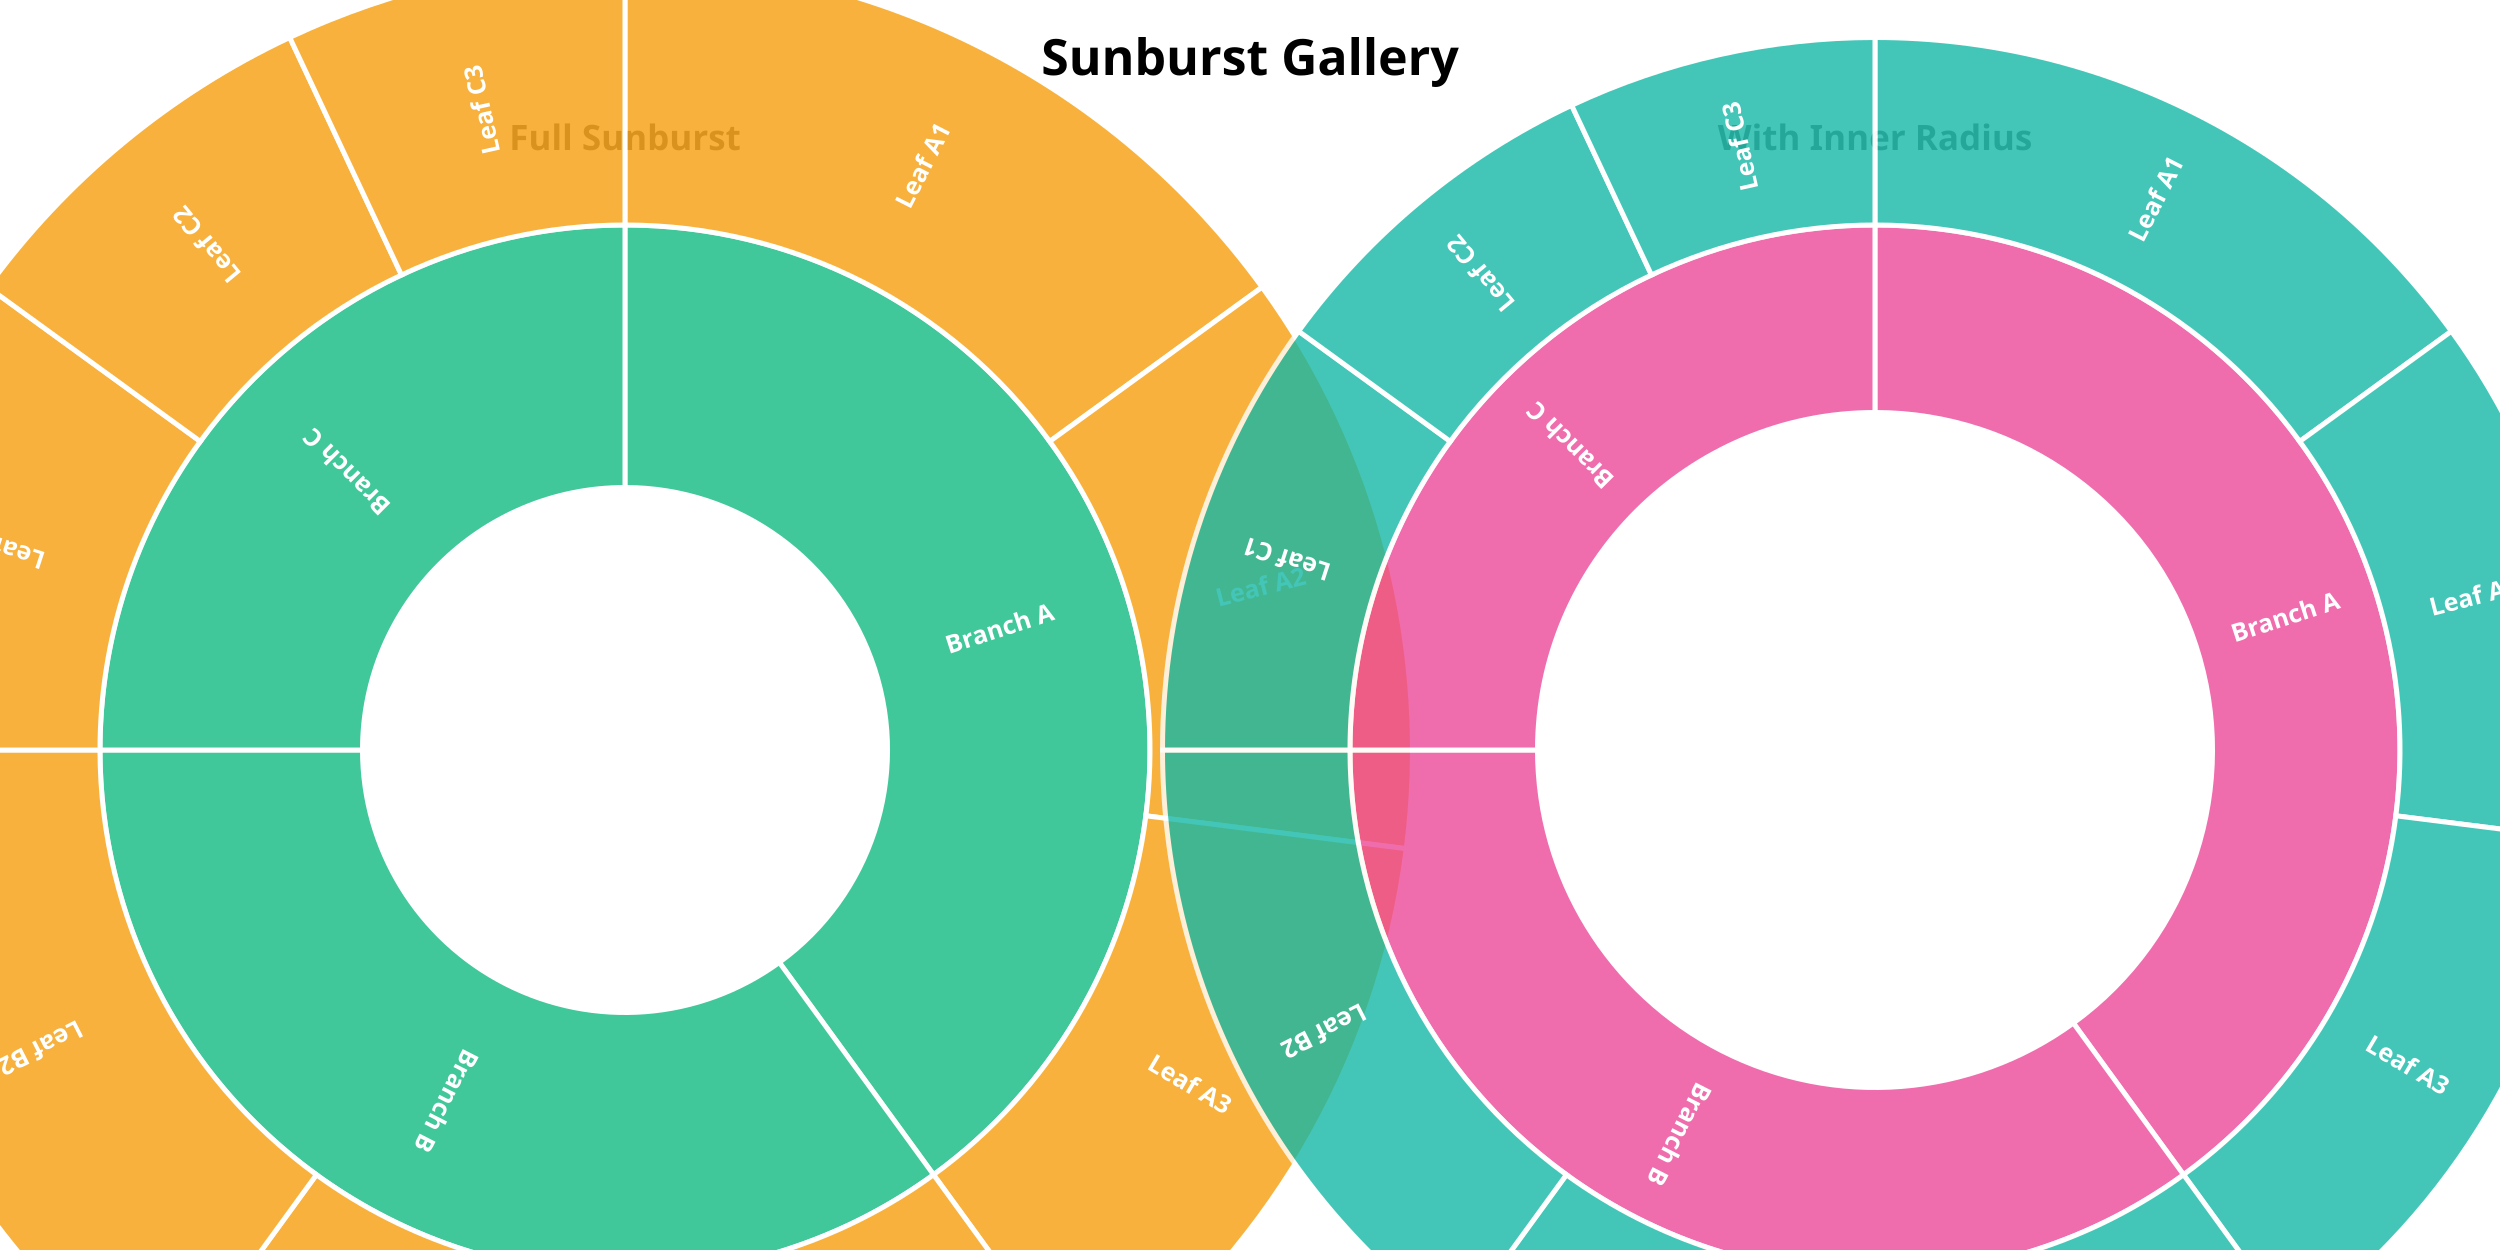
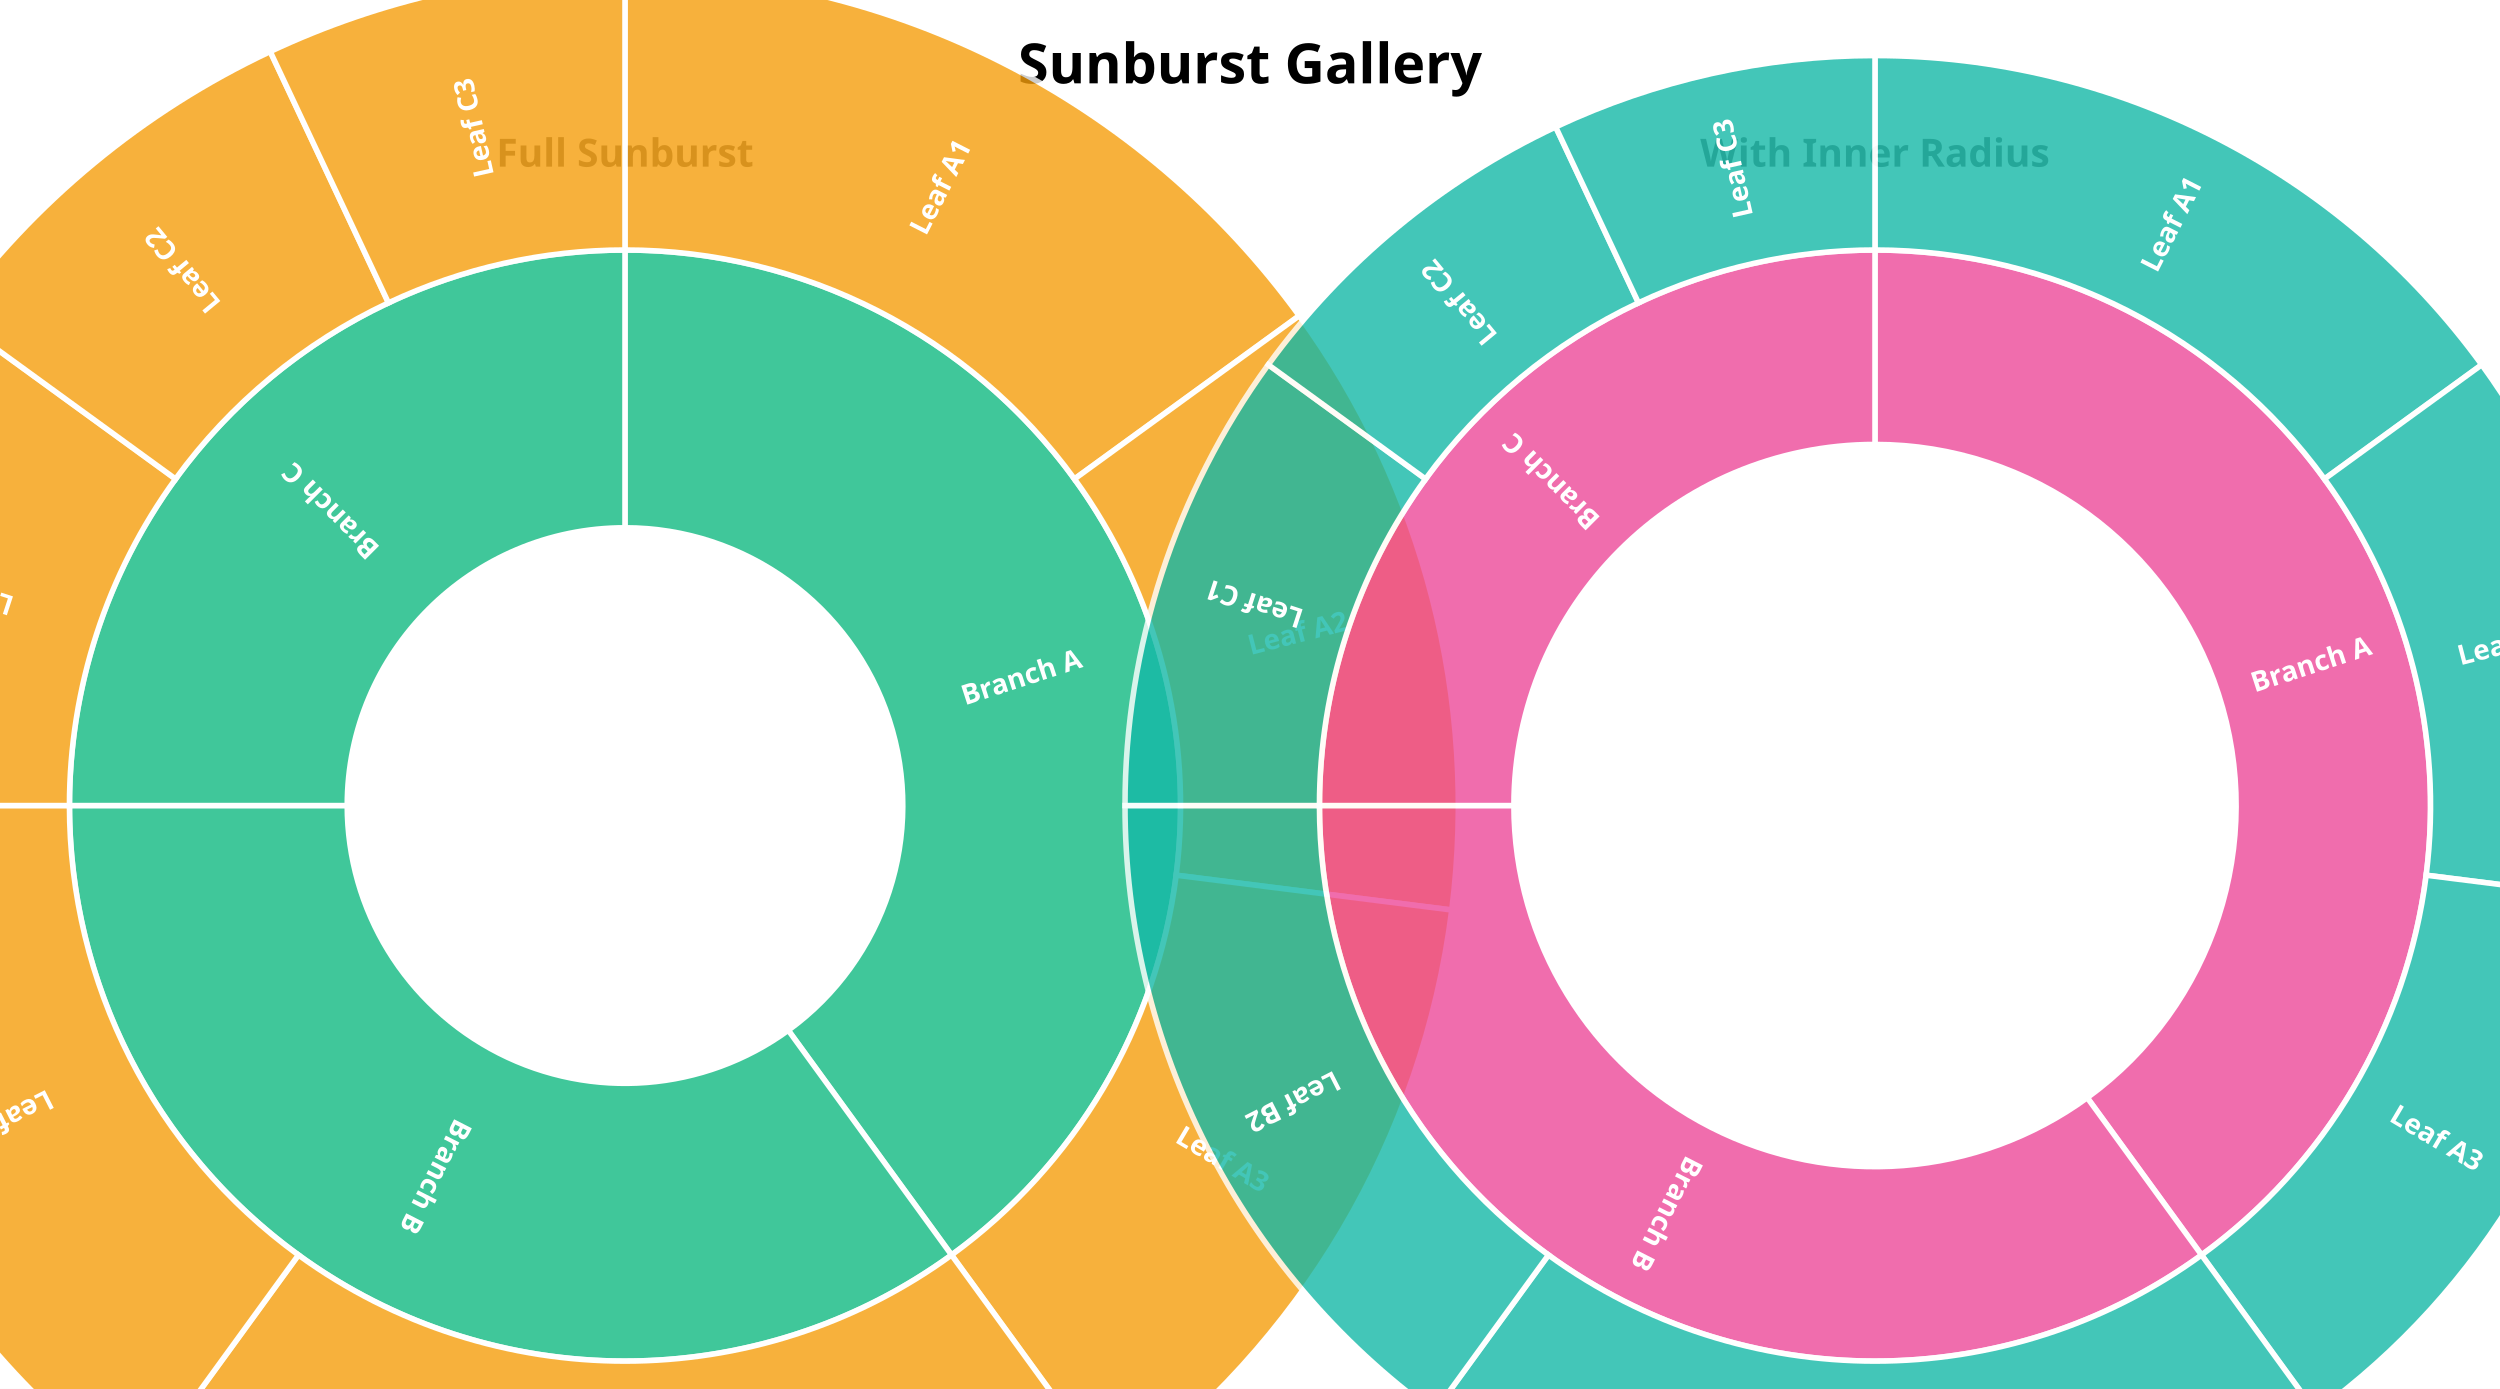
- <svg xmlns="http://www.w3.org/2000/svg" width="1000" height="500" viewBox="0 0 1000 500">
-   <rect x="0.00" y="0.00" width="1000.00" height="500.00" fill="#ffffff" />
-   <text x="500.00" y="30.00" fill="#000000" text-anchor="middle" font-family="sans-serif" font-size="20.00px" font-weight="bold">Sunburst Gallery</text>
+ <svg xmlns="http://www.w3.org/2000/svg" width="900" height="500" viewBox="0 0 900 500">
+   <rect x="0.00" y="0.00" width="900.00" height="500.00" fill="#ffffff" />
+   <text x="450.00" y="30.00" fill="#000000" text-anchor="middle" font-family="sans-serif" font-size="20.00px" font-weight="bold">Sunburst Gallery</text>
  <g transform="translate(25, 60)">
-     <text x="225.00" y="0.00" fill="#666" text-anchor="middle" font-family="sans-serif" font-size="14.00px" font-weight="bold">Full Sunburst</text>
+     <text x="200.00" y="0.00" fill="#666" text-anchor="middle" font-family="sans-serif" font-size="14.00px" font-weight="bold">Full Sunburst</text>
    <g transform="translate(0, 30)">
-       <path d="M 225.00 210.00 L 225.00 105.00 A 105.00 105.00 0 1 1 225.00 105.00 L 225.00 210.00 A 0.00 0.00 0 1 0 225.00 210.00 Z" fill="#3b82f6" stroke="#ffffff" stroke-width="2.00" opacity="0.80" />
-       <g transform="rotate(90.00 225.00 262.50)">
-         <text x="225.00" y="262.50" fill="#ffffff" text-anchor="middle" dominant-baseline="middle" font-family="sans-serif" font-size="10.00px" font-weight="bold">Root</text>
+       <path d="M 200.00 200.00 L 200.00 100.00 A 100.00 100.00 0 1 1 200.00 100.00 L 200.00 200.00 A 0.00 0.00 0 1 0 200.00 200.00 Z" fill="#3b82f6" stroke="#ffffff" stroke-width="2.00" opacity="0.80" />
+       <g transform="rotate(90.00 200.00 250.00)">
+         <text x="200.00" y="250.00" fill="#ffffff" text-anchor="middle" dominant-baseline="middle" font-family="sans-serif" font-size="10.00px" font-weight="bold">Root</text>
      </g>
-       <path d="M 225.00 105.00 L 225.00 0.00 A 210.00 210.00 0 0 1 348.43 379.89 L 286.72 294.95 A 105.00 105.00 0 0 0 225.00 105.00 Z" fill="#10b981" stroke="#ffffff" stroke-width="2.00" opacity="0.80" />
-       <g transform="rotate(-18.00 374.79 161.33)">
-         <text x="374.79" y="161.33" fill="#ffffff" text-anchor="middle" dominant-baseline="middle" font-family="sans-serif" font-size="10.00px" font-weight="bold">Branch A</text>
+       <path d="M 200.00 100.00 L 200.00 0.00 A 200.00 200.00 0 0 1 317.56 361.80 L 258.78 280.90 A 100.00 100.00 0 0 0 200.00 100.00 Z" fill="#10b981" stroke="#ffffff" stroke-width="2.00" opacity="0.80" />
+       <g transform="rotate(-18.00 342.66 153.65)">
+         <text x="342.66" y="153.65" fill="#ffffff" text-anchor="middle" dominant-baseline="middle" font-family="sans-serif" font-size="10.00px" font-weight="bold">Branch A</text>
      </g>
-       <path d="M 225.00 0.00 L 225.00 -105.00 A 315.00 315.00 0 0 1 479.84 24.85 L 394.89 86.57 A 210.00 210.00 0 0 0 225.00 0.00 Z" fill="#f59e0b" stroke="#ffffff" stroke-width="2.00" opacity="0.80" />
-       <g transform="rotate(-63.00 344.17 -23.89)">
-         <text x="344.17" y="-23.89" fill="#ffffff" text-anchor="middle" dominant-baseline="middle" font-family="sans-serif" font-size="10.00px" font-weight="bold">Leaf A1</text>
+       <path d="M 200.00 0.00 L 200.00 -100.00 A 300.00 300.00 0 0 1 442.71 23.66 L 361.80 82.44 A 200.00 200.00 0 0 0 200.00 0.00 Z" fill="#f59e0b" stroke="#ffffff" stroke-width="2.00" opacity="0.80" />
+       <g transform="rotate(-63.00 313.50 -22.75)">
+         <text x="313.50" y="-22.75" fill="#ffffff" text-anchor="middle" dominant-baseline="middle" font-family="sans-serif" font-size="10.00px" font-weight="bold">Leaf A1</text>
      </g>
-       <path d="M 394.89 86.57 L 479.84 24.85 A 315.00 315.00 0 0 1 537.52 249.48 L 433.34 236.32 A 210.00 210.00 0 0 0 394.89 86.57 Z" fill="#f59e0b" stroke="#ffffff" stroke-width="2.00" opacity="0.80" />
-       <g transform="rotate(-14.40 479.25 144.72)">
-         <text x="479.25" y="144.72" fill="#ffffff" text-anchor="middle" dominant-baseline="middle" font-family="sans-serif" font-size="10.00px" font-weight="bold">Leaf A2</text>
+       <path d="M 361.80 82.44 L 442.71 23.66 A 300.00 300.00 0 0 1 497.63 237.60 L 398.42 225.07 A 200.00 200.00 0 0 0 361.80 82.44 Z" fill="#f59e0b" stroke="#ffffff" stroke-width="2.00" opacity="0.80" />
+       <g transform="rotate(-14.40 442.15 137.83)">
+         <text x="442.15" y="137.83" fill="#ffffff" text-anchor="middle" dominant-baseline="middle" font-family="sans-serif" font-size="10.00px" font-weight="bold">Leaf A2</text>
      </g>
-       <path d="M 433.34 236.32 L 537.52 249.48 A 315.00 315.00 0 0 1 410.15 464.84 L 348.43 379.89 A 210.00 210.00 0 0 0 433.34 236.32 Z" fill="#f59e0b" stroke="#ffffff" stroke-width="2.00" opacity="0.80" />
-       <g transform="rotate(30.60 450.94 343.62)">
-         <text x="450.94" y="343.62" fill="#ffffff" text-anchor="middle" dominant-baseline="middle" font-family="sans-serif" font-size="10.00px" font-weight="bold">Leaf A3</text>
+       <path d="M 398.42 225.07 L 497.63 237.60 A 300.00 300.00 0 0 1 376.34 442.71 L 317.56 361.80 A 200.00 200.00 0 0 0 398.42 225.07 Z" fill="#f59e0b" stroke="#ffffff" stroke-width="2.00" opacity="0.80" />
+       <g transform="rotate(30.60 415.19 327.26)">
+         <text x="415.19" y="327.26" fill="#ffffff" text-anchor="middle" dominant-baseline="middle" font-family="sans-serif" font-size="10.00px" font-weight="bold">Leaf A3</text>
      </g>
-       <path d="M 286.72 294.95 L 348.43 379.89 A 210.00 210.00 0 0 1 15.00 210.00 L 120.00 210.00 A 105.00 105.00 0 0 0 286.72 294.95 Z" fill="#10b981" stroke="#ffffff" stroke-width="2.00" opacity="0.80" />
-       <g transform="rotate(117.00 153.50 350.33)">
-         <text x="153.50" y="350.33" fill="#ffffff" text-anchor="middle" dominant-baseline="middle" font-family="sans-serif" font-size="10.00px" font-weight="bold">Branch B</text>
+       <path d="M 258.78 280.90 L 317.56 361.80 A 200.00 200.00 0 0 1 0.00 200.00 L 100.00 200.00 A 100.00 100.00 0 0 0 258.78 280.90 Z" fill="#10b981" stroke="#ffffff" stroke-width="2.00" opacity="0.80" />
+       <g transform="rotate(117.00 131.90 333.65)">
+         <text x="131.90" y="333.65" fill="#ffffff" text-anchor="middle" dominant-baseline="middle" font-family="sans-serif" font-size="10.00px" font-weight="bold">Branch B</text>
      </g>
-       <path d="M 348.43 379.89 L 410.15 464.84 A 315.00 315.00 0 0 1 39.85 464.84 L 101.57 379.89 A 210.00 210.00 0 0 0 348.43 379.89 Z" fill="#f59e0b" stroke="#ffffff" stroke-width="2.00" opacity="0.80" />
-       <g transform="rotate(90.00 225.00 472.50)">
-         <text x="225.00" y="472.50" fill="#ffffff" text-anchor="middle" dominant-baseline="middle" font-family="sans-serif" font-size="10.00px" font-weight="bold">Leaf B1</text>
+       <path d="M 317.56 361.80 L 376.34 442.71 A 300.00 300.00 0 0 1 23.66 442.71 L 82.44 361.80 A 200.00 200.00 0 0 0 317.56 361.80 Z" fill="#f59e0b" stroke="#ffffff" stroke-width="2.00" opacity="0.80" />
+       <g transform="rotate(90.00 200.00 450.00)">
+         <text x="200.00" y="450.00" fill="#ffffff" text-anchor="middle" dominant-baseline="middle" font-family="sans-serif" font-size="10.00px" font-weight="bold">Leaf B1</text>
      </g>
-       <path d="M 101.57 379.89 L 39.85 464.84 A 315.00 315.00 0 0 1 -90.00 210.00 L 15.00 210.00 A 210.00 210.00 0 0 0 101.57 379.89 Z" fill="#f59e0b" stroke="#ffffff" stroke-width="2.00" opacity="0.80" />
-       <g transform="rotate(153.00 -8.89 329.17)">
-         <text x="-8.89" y="329.17" fill="#ffffff" text-anchor="middle" dominant-baseline="middle" font-family="sans-serif" font-size="10.00px" font-weight="bold">Leaf B2</text>
+       <path d="M 82.44 361.80 L 23.66 442.71 A 300.00 300.00 0 0 1 -100.00 200.00 L 0.00 200.00 A 200.00 200.00 0 0 0 82.44 361.80 Z" fill="#f59e0b" stroke="#ffffff" stroke-width="2.00" opacity="0.80" />
+       <g transform="rotate(153.00 -22.75 313.50)">
+         <text x="-22.75" y="313.50" fill="#ffffff" text-anchor="middle" dominant-baseline="middle" font-family="sans-serif" font-size="10.00px" font-weight="bold">Leaf B2</text>
      </g>
-       <path d="M 120.00 210.00 L 15.00 210.00 A 210.00 210.00 0 0 1 225.00 0.00 L 225.00 105.00 A 105.00 105.00 0 0 0 120.00 210.00 Z" fill="#10b981" stroke="#ffffff" stroke-width="2.00" opacity="0.80" />
-       <g transform="rotate(225.00 113.63 98.63)">
-         <text x="113.63" y="98.63" fill="#ffffff" text-anchor="middle" dominant-baseline="middle" font-family="sans-serif" font-size="10.00px" font-weight="bold">Branch C</text>
+       <path d="M 100.00 200.00 L 0.00 200.00 A 200.00 200.00 0 0 1 200.00 0.00 L 200.00 100.00 A 100.00 100.00 0 0 0 100.00 200.00 Z" fill="#10b981" stroke="#ffffff" stroke-width="2.00" opacity="0.80" />
+       <g transform="rotate(225.00 93.93 93.93)">
+         <text x="93.93" y="93.93" fill="#ffffff" text-anchor="middle" dominant-baseline="middle" font-family="sans-serif" font-size="10.00px" font-weight="bold">Branch C</text>
      </g>
-       <path d="M 15.00 210.00 L -90.00 210.00 A 315.00 315.00 0 0 1 -29.84 24.85 L 55.11 86.57 A 210.00 210.00 0 0 0 15.00 210.00 Z" fill="#f59e0b" stroke="#ffffff" stroke-width="2.00" opacity="0.80" />
-       <g transform="rotate(198.00 -24.65 128.88)">
-         <text x="-24.65" y="128.88" fill="#ffffff" text-anchor="middle" dominant-baseline="middle" font-family="sans-serif" font-size="10.00px" font-weight="bold">Leaf C1</text>
+       <path d="M 0.00 200.00 L -100.00 200.00 A 300.00 300.00 0 0 1 -42.71 23.66 L 38.20 82.44 A 200.00 200.00 0 0 0 0.00 200.00 Z" fill="#f59e0b" stroke="#ffffff" stroke-width="2.00" opacity="0.80" />
+       <g transform="rotate(198.00 -37.76 122.75)">
+         <text x="-37.76" y="122.75" fill="#ffffff" text-anchor="middle" dominant-baseline="middle" font-family="sans-serif" font-size="10.00px" font-weight="bold">Leaf C1</text>
      </g>
-       <path d="M 55.11 86.57 L -29.84 24.85 A 315.00 315.00 0 0 1 90.88 -75.02 L 135.59 19.99 A 210.00 210.00 0 0 0 55.11 86.57 Z" fill="#f59e0b" stroke="#ffffff" stroke-width="2.00" opacity="0.80" />
-       <g transform="rotate(230.40 57.68 7.74)">
-         <text x="57.68" y="7.74" fill="#ffffff" text-anchor="middle" dominant-baseline="middle" font-family="sans-serif" font-size="10.00px" font-weight="bold">Leaf C2</text>
+       <path d="M 38.20 82.44 L -42.71 23.66 A 300.00 300.00 0 0 1 72.27 -71.45 L 114.84 19.03 A 200.00 200.00 0 0 0 38.20 82.44 Z" fill="#f59e0b" stroke="#ffffff" stroke-width="2.00" opacity="0.80" />
+       <g transform="rotate(230.40 40.64 7.37)">
+         <text x="40.64" y="7.37" fill="#ffffff" text-anchor="middle" dominant-baseline="middle" font-family="sans-serif" font-size="10.00px" font-weight="bold">Leaf C2</text>
      </g>
-       <path d="M 135.59 19.99 L 90.88 -75.02 A 315.00 315.00 0 0 1 225.00 -105.00 L 225.00 0.00 A 210.00 210.00 0 0 0 135.59 19.99 Z" fill="#f59e0b" stroke="#ffffff" stroke-width="2.00" opacity="0.80" />
-       <g transform="rotate(257.40 167.74 -46.18)">
-         <text x="167.74" y="-46.18" fill="#ffffff" text-anchor="middle" dominant-baseline="middle" font-family="sans-serif" font-size="10.00px" font-weight="bold">Leaf C3</text>
+       <path d="M 114.84 19.03 L 72.27 -71.45 A 300.00 300.00 0 0 1 200.00 -100.00 L 200.00 0.00 A 200.00 200.00 0 0 0 114.84 19.03 Z" fill="#f59e0b" stroke="#ffffff" stroke-width="2.00" opacity="0.80" />
+       <g transform="rotate(257.40 145.46 -43.98)">
+         <text x="145.46" y="-43.98" fill="#ffffff" text-anchor="middle" dominant-baseline="middle" font-family="sans-serif" font-size="10.00px" font-weight="bold">Leaf C3</text>
      </g>
    </g>
  </g>
-   <g transform="translate(525, 60)">
-     <text x="225.00" y="0.00" fill="#666" text-anchor="middle" font-family="sans-serif" font-size="14.00px" font-weight="bold">With Inner Radius</text>
+   <g transform="translate(475, 60)">
+     <text x="200.00" y="0.00" fill="#666" text-anchor="middle" font-family="sans-serif" font-size="14.00px" font-weight="bold">With Inner Radius</text>
    <g transform="translate(0, 30)">
-       <path d="M 225.00 150.00 L 225.00 75.00 A 135.00 135.00 0 1 1 225.00 75.00 L 225.00 150.00 A 60.00 60.00 0 1 0 225.00 150.00 Z" fill="#6366f1" stroke="#ffffff" stroke-width="2.00" opacity="0.80" />
-       <g transform="rotate(90.00 225.00 307.50)">
-         <text x="225.00" y="307.50" fill="#ffffff" text-anchor="middle" dominant-baseline="middle" font-family="sans-serif" font-size="10.00px" font-weight="bold">Root</text>
+       <path d="M 200.00 140.00 L 200.00 70.00 A 130.00 130.00 0 1 1 200.00 70.00 L 200.00 140.00 A 60.00 60.00 0 1 0 200.00 140.00 Z" fill="#6366f1" stroke="#ffffff" stroke-width="2.00" opacity="0.80" />
+       <g transform="rotate(90.00 200.00 295.00)">
+         <text x="200.00" y="295.00" fill="#ffffff" text-anchor="middle" dominant-baseline="middle" font-family="sans-serif" font-size="10.00px" font-weight="bold">Root</text>
      </g>
-       <path d="M 225.00 75.00 L 225.00 0.00 A 210.00 210.00 0 0 1 348.43 379.89 L 304.35 319.22 A 135.00 135.00 0 0 0 225.00 75.00 Z" fill="#ec4899" stroke="#ffffff" stroke-width="2.00" opacity="0.80" />
-       <g transform="rotate(-18.00 389.06 156.69)">
-         <text x="389.06" y="156.69" fill="#ffffff" text-anchor="middle" dominant-baseline="middle" font-family="sans-serif" font-size="10.00px" font-weight="bold">Branch A</text>
+       <path d="M 200.00 70.00 L 200.00 0.00 A 200.00 200.00 0 0 1 317.56 361.80 L 276.41 305.17 A 130.00 130.00 0 0 0 200.00 70.00 Z" fill="#ec4899" stroke="#ffffff" stroke-width="2.00" opacity="0.80" />
+       <g transform="rotate(-18.00 356.92 149.01)">
+         <text x="356.92" y="149.01" fill="#ffffff" text-anchor="middle" dominant-baseline="middle" font-family="sans-serif" font-size="10.00px" font-weight="bold">Branch A</text>
      </g>
-       <path d="M 225.00 0.00 L 225.00 -75.00 A 285.00 285.00 0 0 1 455.57 42.48 L 394.89 86.57 A 210.00 210.00 0 0 0 225.00 0.00 Z" fill="#14b8a6" stroke="#ffffff" stroke-width="2.00" opacity="0.80" />
-       <g transform="rotate(-63.00 337.36 -10.52)">
-         <text x="337.36" y="-10.52" fill="#ffffff" text-anchor="middle" dominant-baseline="middle" font-family="sans-serif" font-size="10.00px" font-weight="bold">Leaf A1</text>
+       <path d="M 200.00 0.00 L 200.00 -70.00 A 270.00 270.00 0 0 1 418.43 41.30 L 361.80 82.44 A 200.00 200.00 0 0 0 200.00 0.00 Z" fill="#14b8a6" stroke="#ffffff" stroke-width="2.00" opacity="0.80" />
+       <g transform="rotate(-63.00 306.69 -9.39)">
+         <text x="306.69" y="-9.39" fill="#ffffff" text-anchor="middle" dominant-baseline="middle" font-family="sans-serif" font-size="10.00px" font-weight="bold">Leaf A1</text>
      </g>
-       <path d="M 394.89 86.57 L 455.57 42.48 A 285.00 285.00 0 0 1 507.75 245.72 L 433.34 236.32 A 210.00 210.00 0 0 0 394.89 86.57 Z" fill="#14b8a6" stroke="#ffffff" stroke-width="2.00" opacity="0.80" />
-       <g transform="rotate(-14.40 464.72 148.45)">
-         <text x="464.72" y="148.45" fill="#ffffff" text-anchor="middle" dominant-baseline="middle" font-family="sans-serif" font-size="10.00px" font-weight="bold">Leaf A2</text>
+       <path d="M 361.80 82.44 L 418.43 41.30 A 270.00 270.00 0 0 1 467.87 233.84 L 398.42 225.07 A 200.00 200.00 0 0 0 361.80 82.44 Z" fill="#14b8a6" stroke="#ffffff" stroke-width="2.00" opacity="0.80" />
+       <g transform="rotate(-14.40 427.62 141.56)">
+         <text x="427.62" y="141.56" fill="#ffffff" text-anchor="middle" dominant-baseline="middle" font-family="sans-serif" font-size="10.00px" font-weight="bold">Leaf A2</text>
      </g>
-       <path d="M 433.34 236.32 L 507.75 245.72 A 285.00 285.00 0 0 1 392.52 440.57 L 348.43 379.89 A 210.00 210.00 0 0 0 433.34 236.32 Z" fill="#14b8a6" stroke="#ffffff" stroke-width="2.00" opacity="0.80" />
-       <g transform="rotate(30.60 438.03 335.99)">
-         <text x="438.03" y="335.99" fill="#ffffff" text-anchor="middle" dominant-baseline="middle" font-family="sans-serif" font-size="10.00px" font-weight="bold">Leaf A3</text>
+       <path d="M 398.42 225.07 L 467.87 233.84 A 270.00 270.00 0 0 1 358.70 418.43 L 317.56 361.80 A 200.00 200.00 0 0 0 398.42 225.07 Z" fill="#14b8a6" stroke="#ffffff" stroke-width="2.00" opacity="0.80" />
+       <g transform="rotate(30.60 402.27 319.62)">
+         <text x="402.27" y="319.62" fill="#ffffff" text-anchor="middle" dominant-baseline="middle" font-family="sans-serif" font-size="10.00px" font-weight="bold">Leaf A3</text>
      </g>
-       <path d="M 304.35 319.22 L 348.43 379.89 A 210.00 210.00 0 0 1 15.00 210.00 L 90.00 210.00 A 135.00 135.00 0 0 0 304.35 319.22 Z" fill="#ec4899" stroke="#ffffff" stroke-width="2.00" opacity="0.80" />
-       <g transform="rotate(117.00 146.69 363.70)">
-         <text x="146.69" y="363.70" fill="#ffffff" text-anchor="middle" dominant-baseline="middle" font-family="sans-serif" font-size="10.00px" font-weight="bold">Branch B</text>
+       <path d="M 276.41 305.17 L 317.56 361.80 A 200.00 200.00 0 0 1 0.00 200.00 L 70.00 200.00 A 130.00 130.00 0 0 0 276.41 305.17 Z" fill="#ec4899" stroke="#ffffff" stroke-width="2.00" opacity="0.80" />
+       <g transform="rotate(117.00 125.09 347.02)">
+         <text x="125.09" y="347.02" fill="#ffffff" text-anchor="middle" dominant-baseline="middle" font-family="sans-serif" font-size="10.00px" font-weight="bold">Branch B</text>
      </g>
-       <path d="M 348.43 379.89 L 392.52 440.57 A 285.00 285.00 0 0 1 57.48 440.57 L 101.57 379.89 A 210.00 210.00 0 0 0 348.43 379.89 Z" fill="#14b8a6" stroke="#ffffff" stroke-width="2.00" opacity="0.80" />
-       <g transform="rotate(90.00 225.00 457.50)">
-         <text x="225.00" y="457.50" fill="#ffffff" text-anchor="middle" dominant-baseline="middle" font-family="sans-serif" font-size="10.00px" font-weight="bold">Leaf B1</text>
+       <path d="M 317.56 361.80 L 358.70 418.43 A 270.00 270.00 0 0 1 41.30 418.43 L 82.44 361.80 A 200.00 200.00 0 0 0 317.56 361.80 Z" fill="#14b8a6" stroke="#ffffff" stroke-width="2.00" opacity="0.80" />
+       <g transform="rotate(90.00 200.00 435.00)">
+         <text x="200.00" y="435.00" fill="#ffffff" text-anchor="middle" dominant-baseline="middle" font-family="sans-serif" font-size="10.00px" font-weight="bold">Leaf B1</text>
      </g>
-       <path d="M 101.57 379.89 L 57.48 440.57 A 285.00 285.00 0 0 1 -60.00 210.00 L 15.00 210.00 A 210.00 210.00 0 0 0 101.57 379.89 Z" fill="#14b8a6" stroke="#ffffff" stroke-width="2.00" opacity="0.80" />
-       <g transform="rotate(153.00 4.48 322.36)">
-         <text x="4.48" y="322.36" fill="#ffffff" text-anchor="middle" dominant-baseline="middle" font-family="sans-serif" font-size="10.00px" font-weight="bold">Leaf B2</text>
+       <path d="M 82.44 361.80 L 41.30 418.43 A 270.00 270.00 0 0 1 -70.00 200.00 L 0.00 200.00 A 200.00 200.00 0 0 0 82.44 361.80 Z" fill="#14b8a6" stroke="#ffffff" stroke-width="2.00" opacity="0.80" />
+       <g transform="rotate(153.00 -9.39 306.69)">
+         <text x="-9.39" y="306.69" fill="#ffffff" text-anchor="middle" dominant-baseline="middle" font-family="sans-serif" font-size="10.00px" font-weight="bold">Leaf B2</text>
      </g>
-       <path d="M 90.00 210.00 L 15.00 210.00 A 210.00 210.00 0 0 1 225.00 0.00 L 225.00 75.00 A 135.00 135.00 0 0 0 90.00 210.00 Z" fill="#ec4899" stroke="#ffffff" stroke-width="2.00" opacity="0.80" />
-       <g transform="rotate(225.00 103.02 88.02)">
-         <text x="103.02" y="88.02" fill="#ffffff" text-anchor="middle" dominant-baseline="middle" font-family="sans-serif" font-size="10.00px" font-weight="bold">Branch C</text>
+       <path d="M 70.00 200.00 L 0.00 200.00 A 200.00 200.00 0 0 1 200.00 0.00 L 200.00 70.00 A 130.00 130.00 0 0 0 70.00 200.00 Z" fill="#ec4899" stroke="#ffffff" stroke-width="2.00" opacity="0.80" />
+       <g transform="rotate(225.00 83.33 83.33)">
+         <text x="83.33" y="83.33" fill="#ffffff" text-anchor="middle" dominant-baseline="middle" font-family="sans-serif" font-size="10.00px" font-weight="bold">Branch C</text>
      </g>
-       <path d="M 15.00 210.00 L -60.00 210.00 A 285.00 285.00 0 0 1 -5.57 42.48 L 55.11 86.57 A 210.00 210.00 0 0 0 15.00 210.00 Z" fill="#14b8a6" stroke="#ffffff" stroke-width="2.00" opacity="0.80" />
-       <g transform="rotate(198.00 -10.39 133.52)">
-         <text x="-10.39" y="133.52" fill="#ffffff" text-anchor="middle" dominant-baseline="middle" font-family="sans-serif" font-size="10.00px" font-weight="bold">Leaf C1</text>
+       <path d="M 0.00 200.00 L -70.00 200.00 A 270.00 270.00 0 0 1 -18.43 41.30 L 38.20 82.44 A 200.00 200.00 0 0 0 0.00 200.00 Z" fill="#14b8a6" stroke="#ffffff" stroke-width="2.00" opacity="0.80" />
+       <g transform="rotate(198.00 -23.50 127.38)">
+         <text x="-23.50" y="127.38" fill="#ffffff" text-anchor="middle" dominant-baseline="middle" font-family="sans-serif" font-size="10.00px" font-weight="bold">Leaf C1</text>
      </g>
-       <path d="M 55.11 86.57 L -5.57 42.48 A 285.00 285.00 0 0 1 103.65 -47.88 L 135.59 19.99 A 210.00 210.00 0 0 0 55.11 86.57 Z" fill="#14b8a6" stroke="#ffffff" stroke-width="2.00" opacity="0.80" />
-       <g transform="rotate(230.40 67.24 19.30)">
-         <text x="67.24" y="19.30" fill="#ffffff" text-anchor="middle" dominant-baseline="middle" font-family="sans-serif" font-size="10.00px" font-weight="bold">Leaf C2</text>
+       <path d="M 38.20 82.44 L -18.43 41.30 A 270.00 270.00 0 0 1 85.04 -44.30 L 114.84 19.03 A 200.00 200.00 0 0 0 38.20 82.44 Z" fill="#14b8a6" stroke="#ffffff" stroke-width="2.00" opacity="0.80" />
+       <g transform="rotate(230.40 50.21 18.93)">
+         <text x="50.21" y="18.93" fill="#ffffff" text-anchor="middle" dominant-baseline="middle" font-family="sans-serif" font-size="10.00px" font-weight="bold">Leaf C2</text>
      </g>
-       <path d="M 135.59 19.99 L 103.65 -47.88 A 285.00 285.00 0 0 1 225.00 -75.00 L 225.00 0.00 A 210.00 210.00 0 0 0 135.59 19.99 Z" fill="#14b8a6" stroke="#ffffff" stroke-width="2.00" opacity="0.80" />
-       <g transform="rotate(257.40 171.01 -31.54)">
-         <text x="171.01" y="-31.54" fill="#ffffff" text-anchor="middle" dominant-baseline="middle" font-family="sans-serif" font-size="10.00px" font-weight="bold">Leaf C3</text>
+       <path d="M 114.84 19.03 L 85.04 -44.30 A 270.00 270.00 0 0 1 200.00 -70.00 L 200.00 0.00 A 200.00 200.00 0 0 0 114.84 19.03 Z" fill="#14b8a6" stroke="#ffffff" stroke-width="2.00" opacity="0.80" />
+       <g transform="rotate(257.40 148.74 -29.34)">
+         <text x="148.74" y="-29.34" fill="#ffffff" text-anchor="middle" dominant-baseline="middle" font-family="sans-serif" font-size="10.00px" font-weight="bold">Leaf C3</text>
      </g>
    </g>
  </g>
</svg>
